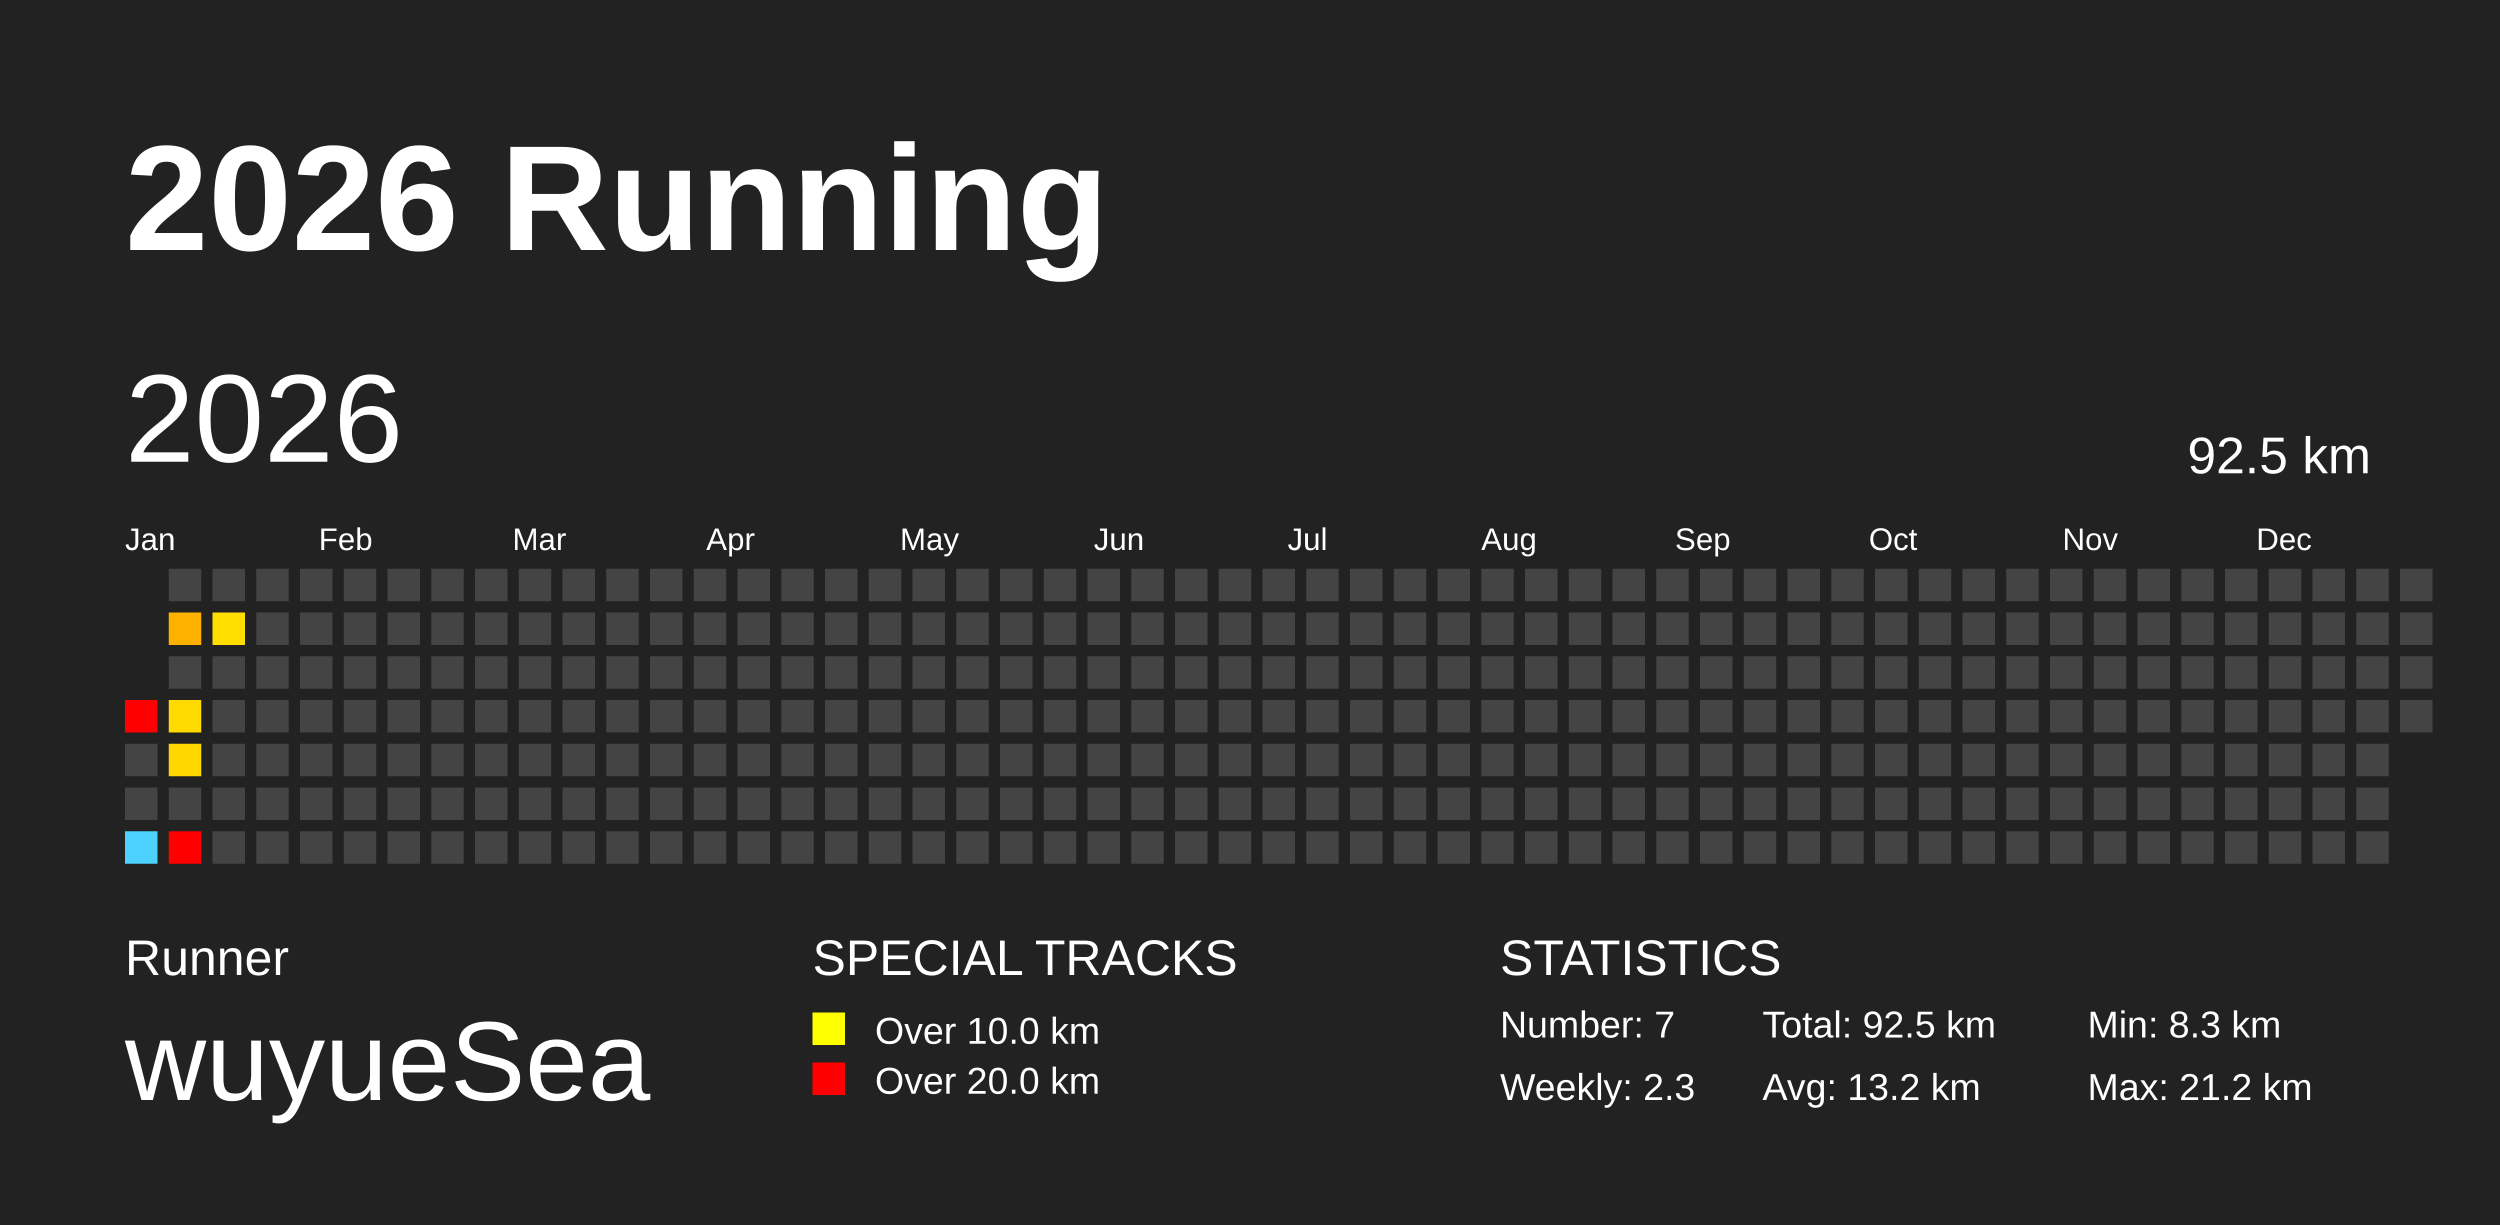
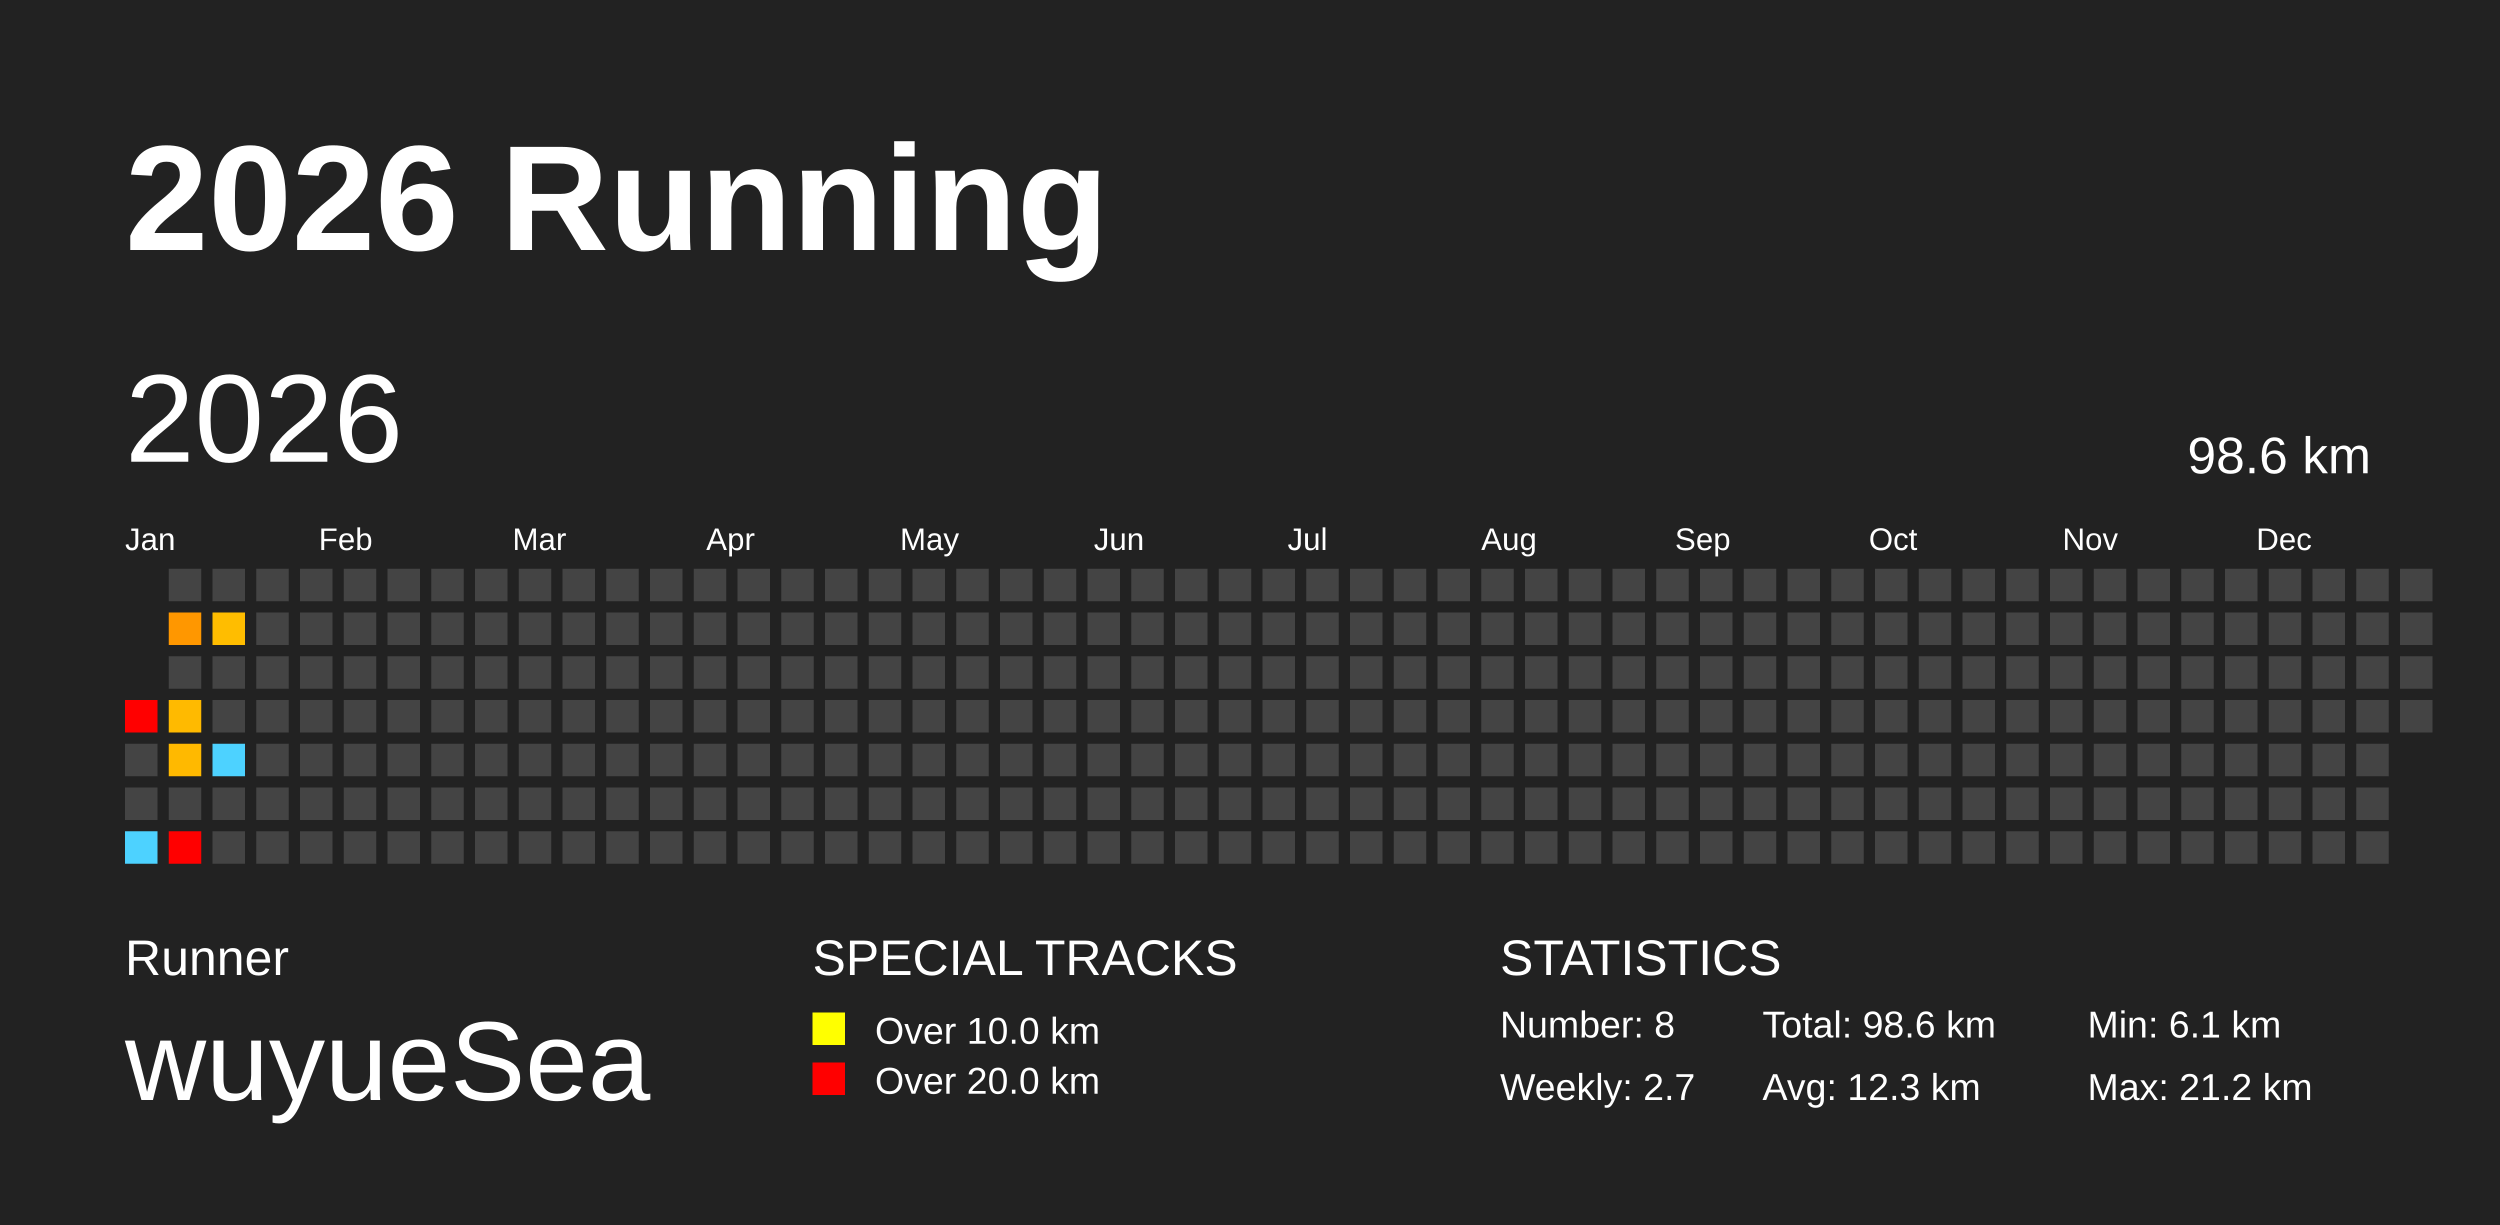
<svg xmlns="http://www.w3.org/2000/svg" baseProfile="full" height="98mm" version="1.1" viewBox="0,0,200,98" width="200mm">
  <defs />
  <rect fill="#222222" height="98" width="200" x="0" y="0" />
  <text fill="#FFFFFF" style="font-size:12px; font-family:Arial; font-weight:bold;" x="10" y="20">2026 Running</text>
  <text fill="#FFFFFF" style="font-size:4px; font-family:Arial" x="10" y="78">Runner</text>
  <text fill="#FFFFFF" style="font-size:9px; font-family:Arial" x="10" y="88">wuyueSea</text>
  <text fill="#FFFFFF" style="font-size:4px; font-family:Arial" x="65" y="78">SPECIAL TRACKS</text>
  <rect fill="yellow" height="2.6" width="2.6" x="65" y="81" />
  <text fill="#FFFFFF" style="font-size:3px; font-family:Arial" x="70" y="83.5">Over 10.0 km</text>
  <rect fill="red" height="2.6" width="2.6" x="65" y="85" />
  <text fill="#FFFFFF" style="font-size:3px; font-family:Arial" x="70" y="87.5">Over 20.0 km</text>
  <text fill="#FFFFFF" style="font-size:4px; font-family:Arial" x="120" y="78">STATISTICS</text>
-   <text fill="#FFFFFF" style="font-size:3px; font-family:Arial" x="120" y="83">Number: 7</text>
-   <text fill="#FFFFFF" style="font-size:3px; font-family:Arial" x="120" y="88">Weekly: 2.3</text>
-   <text fill="#FFFFFF" style="font-size:3px; font-family:Arial" x="141" y="83">Total: 92.5 km</text>
-   <text fill="#FFFFFF" style="font-size:3px; font-family:Arial" x="141" y="88">Avg: 13.2 km</text>
-   <text fill="#FFFFFF" style="font-size:3px; font-family:Arial" x="167" y="83">Min: 8.3 km</text>
+   <text fill="#FFFFFF" style="font-size:3px; font-family:Arial" x="120" y="83">Number: 8</text>
+   <text fill="#FFFFFF" style="font-size:3px; font-family:Arial" x="120" y="88">Weekly: 2.7</text>
+   <text fill="#FFFFFF" style="font-size:3px; font-family:Arial" x="141" y="83">Total: 98.6 km</text>
+   <text fill="#FFFFFF" style="font-size:3px; font-family:Arial" x="141" y="88">Avg: 12.3 km</text>
+   <text fill="#FFFFFF" style="font-size:3px; font-family:Arial" x="167" y="83">Min: 6.1 km</text>
  <text fill="#FFFFFF" style="font-size:3px; font-family:Arial" x="167" y="88">Max: 21.2 km</text>
  <text dominant-baseline="hanging" fill="#FFFFFF" style="font-size:10.0px; font-family:Arial;" x="10" y="30">2026</text>
-   <text dominant-baseline="hanging" fill="#FFFFFF" style="font-size:4.125px; font-family:Arial;" x="175" y="35">92.5 km</text>
+   <text dominant-baseline="hanging" fill="#FFFFFF" style="font-size:4.125px; font-family:Arial;" x="175" y="35">98.6 km</text>
  <text fill="#FFFFFF" style="font-size:2.5px; font-family:Arial" x="10.0" y="44">Jan</text>
  <text fill="#FFFFFF" style="font-size:2.5px; font-family:Arial" x="25.5" y="44">Feb</text>
  <text fill="#FFFFFF" style="font-size:2.5px; font-family:Arial" x="41.0" y="44">Mar</text>
  <text fill="#FFFFFF" style="font-size:2.5px; font-family:Arial" x="56.5" y="44">Apr</text>
  <text fill="#FFFFFF" style="font-size:2.5px; font-family:Arial" x="72.0" y="44">May</text>
  <text fill="#FFFFFF" style="font-size:2.5px; font-family:Arial" x="87.5" y="44">Jun</text>
  <text fill="#FFFFFF" style="font-size:2.5px; font-family:Arial" x="103.0" y="44">Jul</text>
  <text fill="#FFFFFF" style="font-size:2.5px; font-family:Arial" x="118.5" y="44">Aug</text>
  <text fill="#FFFFFF" style="font-size:2.5px; font-family:Arial" x="134.0" y="44">Sep</text>
  <text fill="#FFFFFF" style="font-size:2.5px; font-family:Arial" x="149.5" y="44">Oct</text>
  <text fill="#FFFFFF" style="font-size:2.5px; font-family:Arial" x="165.0" y="44">Nov</text>
  <text fill="#FFFFFF" style="font-size:2.5px; font-family:Arial" x="180.5" y="44">Dec</text>
  <rect fill="red" height="2.6" width="2.6" x="10.0" y="56.0" />
  <rect fill="#444444" height="2.6" width="2.6" x="10.0" y="59.5" />
  <rect fill="#444444" height="2.6" width="2.6" x="10.0" y="63.0" />
  <rect fill="#4dd2ff" height="2.6" width="2.6" x="10.0" y="66.5" />
  <rect fill="#444444" height="2.6" width="2.6" x="13.5" y="45.5" />
-   <rect fill="#ffb100" height="2.6" width="2.6" x="13.5" y="49.0" />
+   <rect fill="#ff9700" height="2.6" width="2.6" x="13.5" y="49.0" />
  <rect fill="#444444" height="2.6" width="2.6" x="13.5" y="52.5" />
-   <rect fill="#ffda00" height="2.6" width="2.6" x="13.5" y="56.0" />
-   <rect fill="#ffd800" height="2.6" width="2.6" x="13.5" y="59.5" />
+   <rect fill="#ffba00" height="2.6" width="2.6" x="13.5" y="56.0" />
+   <rect fill="#ffb900" height="2.6" width="2.6" x="13.5" y="59.5" />
  <rect fill="#444444" height="2.6" width="2.6" x="13.5" y="63.0" />
  <rect fill="red" height="2.6" width="2.6" x="13.5" y="66.5" />
  <rect fill="#444444" height="2.6" width="2.6" x="17.0" y="45.5" />
-   <rect fill="#ffde00" height="2.6" width="2.6" x="17.0" y="49.0" />
+   <rect fill="#ffbd00" height="2.6" width="2.6" x="17.0" y="49.0" />
  <rect fill="#444444" height="2.6" width="2.6" x="17.0" y="52.5" />
  <rect fill="#444444" height="2.6" width="2.6" x="17.0" y="56.0" />
-   <rect fill="#444444" height="2.6" width="2.6" x="17.0" y="59.5" />
+   <rect fill="#4dd2ff" height="2.6" width="2.6" x="17.0" y="59.5" />
  <rect fill="#444444" height="2.6" width="2.6" x="17.0" y="63.0" />
  <rect fill="#444444" height="2.6" width="2.6" x="17.0" y="66.5" />
  <rect fill="#444444" height="2.6" width="2.6" x="20.5" y="45.5" />
  <rect fill="#444444" height="2.6" width="2.6" x="20.5" y="49.0" />
  <rect fill="#444444" height="2.6" width="2.6" x="20.5" y="52.5" />
  <rect fill="#444444" height="2.6" width="2.6" x="20.5" y="56.0" />
  <rect fill="#444444" height="2.6" width="2.6" x="20.5" y="59.5" />
  <rect fill="#444444" height="2.6" width="2.6" x="20.5" y="63.0" />
  <rect fill="#444444" height="2.6" width="2.6" x="20.5" y="66.5" />
  <rect fill="#444444" height="2.6" width="2.6" x="24.0" y="45.5" />
  <rect fill="#444444" height="2.6" width="2.6" x="24.0" y="49.0" />
  <rect fill="#444444" height="2.6" width="2.6" x="24.0" y="52.5" />
  <rect fill="#444444" height="2.6" width="2.6" x="24.0" y="56.0" />
  <rect fill="#444444" height="2.6" width="2.6" x="24.0" y="59.5" />
  <rect fill="#444444" height="2.6" width="2.6" x="24.0" y="63.0" />
  <rect fill="#444444" height="2.6" width="2.6" x="24.0" y="66.5" />
  <rect fill="#444444" height="2.6" width="2.6" x="27.5" y="45.5" />
  <rect fill="#444444" height="2.6" width="2.6" x="27.5" y="49.0" />
  <rect fill="#444444" height="2.6" width="2.6" x="27.5" y="52.5" />
  <rect fill="#444444" height="2.6" width="2.6" x="27.5" y="56.0" />
  <rect fill="#444444" height="2.6" width="2.6" x="27.5" y="59.5" />
  <rect fill="#444444" height="2.6" width="2.6" x="27.5" y="63.0" />
  <rect fill="#444444" height="2.6" width="2.6" x="27.5" y="66.5" />
  <rect fill="#444444" height="2.6" width="2.6" x="31.0" y="45.5" />
  <rect fill="#444444" height="2.6" width="2.6" x="31.0" y="49.0" />
  <rect fill="#444444" height="2.6" width="2.6" x="31.0" y="52.5" />
  <rect fill="#444444" height="2.6" width="2.6" x="31.0" y="56.0" />
  <rect fill="#444444" height="2.6" width="2.6" x="31.0" y="59.5" />
  <rect fill="#444444" height="2.6" width="2.6" x="31.0" y="63.0" />
  <rect fill="#444444" height="2.6" width="2.6" x="31.0" y="66.5" />
  <rect fill="#444444" height="2.6" width="2.6" x="34.5" y="45.5" />
  <rect fill="#444444" height="2.6" width="2.6" x="34.5" y="49.0" />
  <rect fill="#444444" height="2.6" width="2.6" x="34.5" y="52.5" />
  <rect fill="#444444" height="2.6" width="2.6" x="34.5" y="56.0" />
  <rect fill="#444444" height="2.6" width="2.6" x="34.5" y="59.5" />
  <rect fill="#444444" height="2.6" width="2.6" x="34.5" y="63.0" />
  <rect fill="#444444" height="2.6" width="2.6" x="34.5" y="66.5" />
  <rect fill="#444444" height="2.6" width="2.6" x="38.0" y="45.5" />
  <rect fill="#444444" height="2.6" width="2.6" x="38.0" y="49.0" />
  <rect fill="#444444" height="2.6" width="2.6" x="38.0" y="52.5" />
  <rect fill="#444444" height="2.6" width="2.6" x="38.0" y="56.0" />
  <rect fill="#444444" height="2.6" width="2.6" x="38.0" y="59.5" />
  <rect fill="#444444" height="2.6" width="2.6" x="38.0" y="63.0" />
  <rect fill="#444444" height="2.6" width="2.6" x="38.0" y="66.5" />
  <rect fill="#444444" height="2.6" width="2.6" x="41.5" y="45.5" />
  <rect fill="#444444" height="2.6" width="2.6" x="41.5" y="49.0" />
  <rect fill="#444444" height="2.6" width="2.6" x="41.5" y="52.5" />
  <rect fill="#444444" height="2.6" width="2.6" x="41.5" y="56.0" />
  <rect fill="#444444" height="2.6" width="2.6" x="41.5" y="59.5" />
  <rect fill="#444444" height="2.6" width="2.6" x="41.5" y="63.0" />
  <rect fill="#444444" height="2.6" width="2.6" x="41.5" y="66.5" />
  <rect fill="#444444" height="2.6" width="2.6" x="45.0" y="45.5" />
  <rect fill="#444444" height="2.6" width="2.6" x="45.0" y="49.0" />
  <rect fill="#444444" height="2.6" width="2.6" x="45.0" y="52.5" />
  <rect fill="#444444" height="2.6" width="2.6" x="45.0" y="56.0" />
  <rect fill="#444444" height="2.6" width="2.6" x="45.0" y="59.5" />
  <rect fill="#444444" height="2.6" width="2.6" x="45.0" y="63.0" />
  <rect fill="#444444" height="2.6" width="2.6" x="45.0" y="66.5" />
  <rect fill="#444444" height="2.6" width="2.6" x="48.5" y="45.5" />
  <rect fill="#444444" height="2.6" width="2.6" x="48.5" y="49.0" />
  <rect fill="#444444" height="2.6" width="2.6" x="48.5" y="52.5" />
  <rect fill="#444444" height="2.6" width="2.6" x="48.5" y="56.0" />
  <rect fill="#444444" height="2.6" width="2.6" x="48.5" y="59.5" />
  <rect fill="#444444" height="2.6" width="2.6" x="48.5" y="63.0" />
  <rect fill="#444444" height="2.6" width="2.6" x="48.5" y="66.5" />
  <rect fill="#444444" height="2.6" width="2.6" x="52.0" y="45.5" />
  <rect fill="#444444" height="2.6" width="2.6" x="52.0" y="49.0" />
  <rect fill="#444444" height="2.6" width="2.6" x="52.0" y="52.5" />
  <rect fill="#444444" height="2.6" width="2.6" x="52.0" y="56.0" />
  <rect fill="#444444" height="2.6" width="2.6" x="52.0" y="59.5" />
  <rect fill="#444444" height="2.6" width="2.6" x="52.0" y="63.0" />
  <rect fill="#444444" height="2.6" width="2.6" x="52.0" y="66.5" />
  <rect fill="#444444" height="2.6" width="2.6" x="55.5" y="45.5" />
  <rect fill="#444444" height="2.6" width="2.6" x="55.5" y="49.0" />
  <rect fill="#444444" height="2.6" width="2.6" x="55.5" y="52.5" />
  <rect fill="#444444" height="2.6" width="2.6" x="55.5" y="56.0" />
  <rect fill="#444444" height="2.6" width="2.6" x="55.5" y="59.5" />
  <rect fill="#444444" height="2.6" width="2.6" x="55.5" y="63.0" />
  <rect fill="#444444" height="2.6" width="2.6" x="55.5" y="66.5" />
  <rect fill="#444444" height="2.6" width="2.6" x="59.0" y="45.5" />
  <rect fill="#444444" height="2.6" width="2.6" x="59.0" y="49.0" />
  <rect fill="#444444" height="2.6" width="2.6" x="59.0" y="52.5" />
  <rect fill="#444444" height="2.6" width="2.6" x="59.0" y="56.0" />
  <rect fill="#444444" height="2.6" width="2.6" x="59.0" y="59.5" />
  <rect fill="#444444" height="2.6" width="2.6" x="59.0" y="63.0" />
  <rect fill="#444444" height="2.6" width="2.6" x="59.0" y="66.5" />
  <rect fill="#444444" height="2.6" width="2.6" x="62.5" y="45.5" />
  <rect fill="#444444" height="2.6" width="2.6" x="62.5" y="49.0" />
  <rect fill="#444444" height="2.6" width="2.6" x="62.5" y="52.5" />
  <rect fill="#444444" height="2.6" width="2.6" x="62.5" y="56.0" />
  <rect fill="#444444" height="2.6" width="2.6" x="62.5" y="59.5" />
  <rect fill="#444444" height="2.6" width="2.6" x="62.5" y="63.0" />
  <rect fill="#444444" height="2.6" width="2.6" x="62.5" y="66.5" />
  <rect fill="#444444" height="2.6" width="2.6" x="66.0" y="45.5" />
  <rect fill="#444444" height="2.6" width="2.6" x="66.0" y="49.0" />
  <rect fill="#444444" height="2.6" width="2.6" x="66.0" y="52.5" />
  <rect fill="#444444" height="2.6" width="2.6" x="66.0" y="56.0" />
  <rect fill="#444444" height="2.6" width="2.6" x="66.0" y="59.5" />
  <rect fill="#444444" height="2.6" width="2.6" x="66.0" y="63.0" />
  <rect fill="#444444" height="2.6" width="2.6" x="66.0" y="66.5" />
  <rect fill="#444444" height="2.6" width="2.6" x="69.5" y="45.5" />
  <rect fill="#444444" height="2.6" width="2.6" x="69.5" y="49.0" />
  <rect fill="#444444" height="2.6" width="2.6" x="69.5" y="52.5" />
  <rect fill="#444444" height="2.6" width="2.6" x="69.5" y="56.0" />
  <rect fill="#444444" height="2.6" width="2.6" x="69.5" y="59.5" />
  <rect fill="#444444" height="2.6" width="2.6" x="69.5" y="63.0" />
  <rect fill="#444444" height="2.6" width="2.6" x="69.5" y="66.5" />
  <rect fill="#444444" height="2.6" width="2.6" x="73.0" y="45.5" />
  <rect fill="#444444" height="2.6" width="2.6" x="73.0" y="49.0" />
  <rect fill="#444444" height="2.6" width="2.6" x="73.0" y="52.5" />
  <rect fill="#444444" height="2.6" width="2.6" x="73.0" y="56.0" />
  <rect fill="#444444" height="2.6" width="2.6" x="73.0" y="59.5" />
  <rect fill="#444444" height="2.6" width="2.6" x="73.0" y="63.0" />
  <rect fill="#444444" height="2.6" width="2.6" x="73.0" y="66.5" />
  <rect fill="#444444" height="2.6" width="2.6" x="76.5" y="45.5" />
  <rect fill="#444444" height="2.6" width="2.6" x="76.5" y="49.0" />
  <rect fill="#444444" height="2.6" width="2.6" x="76.5" y="52.5" />
  <rect fill="#444444" height="2.6" width="2.6" x="76.5" y="56.0" />
  <rect fill="#444444" height="2.6" width="2.6" x="76.5" y="59.5" />
  <rect fill="#444444" height="2.6" width="2.6" x="76.5" y="63.0" />
  <rect fill="#444444" height="2.6" width="2.6" x="76.5" y="66.5" />
  <rect fill="#444444" height="2.6" width="2.6" x="80.0" y="45.5" />
  <rect fill="#444444" height="2.6" width="2.6" x="80.0" y="49.0" />
  <rect fill="#444444" height="2.6" width="2.6" x="80.0" y="52.5" />
  <rect fill="#444444" height="2.6" width="2.6" x="80.0" y="56.0" />
  <rect fill="#444444" height="2.6" width="2.6" x="80.0" y="59.5" />
  <rect fill="#444444" height="2.6" width="2.6" x="80.0" y="63.0" />
  <rect fill="#444444" height="2.6" width="2.6" x="80.0" y="66.5" />
  <rect fill="#444444" height="2.6" width="2.6" x="83.5" y="45.5" />
  <rect fill="#444444" height="2.6" width="2.6" x="83.5" y="49.0" />
  <rect fill="#444444" height="2.6" width="2.6" x="83.5" y="52.5" />
  <rect fill="#444444" height="2.6" width="2.6" x="83.5" y="56.0" />
  <rect fill="#444444" height="2.6" width="2.6" x="83.5" y="59.5" />
  <rect fill="#444444" height="2.6" width="2.6" x="83.5" y="63.0" />
  <rect fill="#444444" height="2.6" width="2.6" x="83.5" y="66.5" />
  <rect fill="#444444" height="2.6" width="2.6" x="87.0" y="45.5" />
  <rect fill="#444444" height="2.6" width="2.6" x="87.0" y="49.0" />
  <rect fill="#444444" height="2.6" width="2.6" x="87.0" y="52.5" />
  <rect fill="#444444" height="2.6" width="2.6" x="87.0" y="56.0" />
  <rect fill="#444444" height="2.6" width="2.6" x="87.0" y="59.5" />
  <rect fill="#444444" height="2.6" width="2.6" x="87.0" y="63.0" />
  <rect fill="#444444" height="2.6" width="2.6" x="87.0" y="66.5" />
  <rect fill="#444444" height="2.6" width="2.6" x="90.5" y="45.5" />
  <rect fill="#444444" height="2.6" width="2.6" x="90.5" y="49.0" />
  <rect fill="#444444" height="2.6" width="2.6" x="90.5" y="52.5" />
  <rect fill="#444444" height="2.6" width="2.6" x="90.5" y="56.0" />
  <rect fill="#444444" height="2.6" width="2.6" x="90.5" y="59.5" />
  <rect fill="#444444" height="2.6" width="2.6" x="90.5" y="63.0" />
  <rect fill="#444444" height="2.6" width="2.6" x="90.5" y="66.5" />
  <rect fill="#444444" height="2.6" width="2.6" x="94.0" y="45.5" />
  <rect fill="#444444" height="2.6" width="2.6" x="94.0" y="49.0" />
  <rect fill="#444444" height="2.6" width="2.6" x="94.0" y="52.5" />
  <rect fill="#444444" height="2.6" width="2.6" x="94.0" y="56.0" />
  <rect fill="#444444" height="2.6" width="2.6" x="94.0" y="59.5" />
  <rect fill="#444444" height="2.6" width="2.6" x="94.0" y="63.0" />
  <rect fill="#444444" height="2.6" width="2.6" x="94.0" y="66.5" />
  <rect fill="#444444" height="2.6" width="2.6" x="97.5" y="45.5" />
  <rect fill="#444444" height="2.6" width="2.6" x="97.5" y="49.0" />
  <rect fill="#444444" height="2.6" width="2.6" x="97.5" y="52.5" />
  <rect fill="#444444" height="2.6" width="2.6" x="97.5" y="56.0" />
  <rect fill="#444444" height="2.6" width="2.6" x="97.5" y="59.5" />
  <rect fill="#444444" height="2.6" width="2.6" x="97.5" y="63.0" />
  <rect fill="#444444" height="2.6" width="2.6" x="97.5" y="66.5" />
  <rect fill="#444444" height="2.6" width="2.6" x="101.0" y="45.5" />
  <rect fill="#444444" height="2.6" width="2.6" x="101.0" y="49.0" />
  <rect fill="#444444" height="2.6" width="2.6" x="101.0" y="52.5" />
  <rect fill="#444444" height="2.6" width="2.6" x="101.0" y="56.0" />
  <rect fill="#444444" height="2.6" width="2.6" x="101.0" y="59.5" />
  <rect fill="#444444" height="2.6" width="2.6" x="101.0" y="63.0" />
  <rect fill="#444444" height="2.6" width="2.6" x="101.0" y="66.5" />
  <rect fill="#444444" height="2.6" width="2.6" x="104.5" y="45.5" />
  <rect fill="#444444" height="2.6" width="2.6" x="104.5" y="49.0" />
  <rect fill="#444444" height="2.6" width="2.6" x="104.5" y="52.5" />
  <rect fill="#444444" height="2.6" width="2.6" x="104.5" y="56.0" />
  <rect fill="#444444" height="2.6" width="2.6" x="104.5" y="59.5" />
  <rect fill="#444444" height="2.6" width="2.6" x="104.5" y="63.0" />
  <rect fill="#444444" height="2.6" width="2.6" x="104.5" y="66.5" />
  <rect fill="#444444" height="2.6" width="2.6" x="108.0" y="45.5" />
  <rect fill="#444444" height="2.6" width="2.6" x="108.0" y="49.0" />
  <rect fill="#444444" height="2.6" width="2.6" x="108.0" y="52.5" />
  <rect fill="#444444" height="2.6" width="2.6" x="108.0" y="56.0" />
  <rect fill="#444444" height="2.6" width="2.6" x="108.0" y="59.5" />
  <rect fill="#444444" height="2.6" width="2.6" x="108.0" y="63.0" />
  <rect fill="#444444" height="2.6" width="2.6" x="108.0" y="66.5" />
  <rect fill="#444444" height="2.6" width="2.6" x="111.5" y="45.5" />
  <rect fill="#444444" height="2.6" width="2.6" x="111.5" y="49.0" />
  <rect fill="#444444" height="2.6" width="2.6" x="111.5" y="52.5" />
  <rect fill="#444444" height="2.6" width="2.6" x="111.5" y="56.0" />
  <rect fill="#444444" height="2.6" width="2.6" x="111.5" y="59.5" />
  <rect fill="#444444" height="2.6" width="2.6" x="111.5" y="63.0" />
  <rect fill="#444444" height="2.6" width="2.6" x="111.5" y="66.5" />
  <rect fill="#444444" height="2.6" width="2.6" x="115.0" y="45.5" />
  <rect fill="#444444" height="2.6" width="2.6" x="115.0" y="49.0" />
  <rect fill="#444444" height="2.6" width="2.6" x="115.0" y="52.5" />
  <rect fill="#444444" height="2.6" width="2.6" x="115.0" y="56.0" />
  <rect fill="#444444" height="2.6" width="2.6" x="115.0" y="59.5" />
  <rect fill="#444444" height="2.6" width="2.6" x="115.0" y="63.0" />
  <rect fill="#444444" height="2.6" width="2.6" x="115.0" y="66.5" />
  <rect fill="#444444" height="2.6" width="2.6" x="118.5" y="45.5" />
  <rect fill="#444444" height="2.6" width="2.6" x="118.5" y="49.0" />
  <rect fill="#444444" height="2.6" width="2.6" x="118.5" y="52.5" />
  <rect fill="#444444" height="2.6" width="2.6" x="118.5" y="56.0" />
  <rect fill="#444444" height="2.6" width="2.6" x="118.5" y="59.5" />
  <rect fill="#444444" height="2.6" width="2.6" x="118.5" y="63.0" />
  <rect fill="#444444" height="2.6" width="2.6" x="118.5" y="66.5" />
  <rect fill="#444444" height="2.6" width="2.6" x="122.0" y="45.5" />
  <rect fill="#444444" height="2.6" width="2.6" x="122.0" y="49.0" />
  <rect fill="#444444" height="2.6" width="2.6" x="122.0" y="52.5" />
  <rect fill="#444444" height="2.6" width="2.6" x="122.0" y="56.0" />
  <rect fill="#444444" height="2.6" width="2.6" x="122.0" y="59.5" />
  <rect fill="#444444" height="2.6" width="2.6" x="122.0" y="63.0" />
  <rect fill="#444444" height="2.6" width="2.6" x="122.0" y="66.5" />
  <rect fill="#444444" height="2.6" width="2.6" x="125.5" y="45.5" />
  <rect fill="#444444" height="2.6" width="2.6" x="125.5" y="49.0" />
  <rect fill="#444444" height="2.6" width="2.6" x="125.5" y="52.5" />
  <rect fill="#444444" height="2.6" width="2.6" x="125.5" y="56.0" />
  <rect fill="#444444" height="2.6" width="2.6" x="125.5" y="59.5" />
  <rect fill="#444444" height="2.6" width="2.6" x="125.5" y="63.0" />
  <rect fill="#444444" height="2.6" width="2.6" x="125.5" y="66.5" />
  <rect fill="#444444" height="2.6" width="2.6" x="129.0" y="45.5" />
  <rect fill="#444444" height="2.6" width="2.6" x="129.0" y="49.0" />
  <rect fill="#444444" height="2.6" width="2.6" x="129.0" y="52.5" />
  <rect fill="#444444" height="2.6" width="2.6" x="129.0" y="56.0" />
  <rect fill="#444444" height="2.6" width="2.6" x="129.0" y="59.5" />
  <rect fill="#444444" height="2.6" width="2.6" x="129.0" y="63.0" />
  <rect fill="#444444" height="2.6" width="2.6" x="129.0" y="66.5" />
  <rect fill="#444444" height="2.6" width="2.6" x="132.5" y="45.5" />
  <rect fill="#444444" height="2.6" width="2.6" x="132.5" y="49.0" />
  <rect fill="#444444" height="2.6" width="2.6" x="132.5" y="52.5" />
  <rect fill="#444444" height="2.6" width="2.6" x="132.5" y="56.0" />
  <rect fill="#444444" height="2.6" width="2.6" x="132.5" y="59.5" />
  <rect fill="#444444" height="2.6" width="2.6" x="132.5" y="63.0" />
  <rect fill="#444444" height="2.6" width="2.6" x="132.5" y="66.5" />
  <rect fill="#444444" height="2.6" width="2.6" x="136.0" y="45.5" />
  <rect fill="#444444" height="2.6" width="2.6" x="136.0" y="49.0" />
  <rect fill="#444444" height="2.6" width="2.6" x="136.0" y="52.5" />
  <rect fill="#444444" height="2.6" width="2.6" x="136.0" y="56.0" />
  <rect fill="#444444" height="2.6" width="2.6" x="136.0" y="59.5" />
  <rect fill="#444444" height="2.6" width="2.6" x="136.0" y="63.0" />
  <rect fill="#444444" height="2.6" width="2.6" x="136.0" y="66.5" />
  <rect fill="#444444" height="2.6" width="2.6" x="139.5" y="45.5" />
  <rect fill="#444444" height="2.6" width="2.6" x="139.5" y="49.0" />
  <rect fill="#444444" height="2.6" width="2.6" x="139.5" y="52.5" />
  <rect fill="#444444" height="2.6" width="2.6" x="139.5" y="56.0" />
  <rect fill="#444444" height="2.6" width="2.6" x="139.5" y="59.5" />
  <rect fill="#444444" height="2.6" width="2.6" x="139.5" y="63.0" />
  <rect fill="#444444" height="2.6" width="2.6" x="139.5" y="66.5" />
  <rect fill="#444444" height="2.6" width="2.6" x="143.0" y="45.5" />
  <rect fill="#444444" height="2.6" width="2.6" x="143.0" y="49.0" />
  <rect fill="#444444" height="2.6" width="2.6" x="143.0" y="52.5" />
  <rect fill="#444444" height="2.6" width="2.6" x="143.0" y="56.0" />
  <rect fill="#444444" height="2.6" width="2.6" x="143.0" y="59.5" />
  <rect fill="#444444" height="2.6" width="2.6" x="143.0" y="63.0" />
  <rect fill="#444444" height="2.6" width="2.6" x="143.0" y="66.5" />
  <rect fill="#444444" height="2.6" width="2.6" x="146.5" y="45.5" />
  <rect fill="#444444" height="2.6" width="2.6" x="146.5" y="49.0" />
  <rect fill="#444444" height="2.6" width="2.6" x="146.5" y="52.5" />
  <rect fill="#444444" height="2.6" width="2.6" x="146.5" y="56.0" />
  <rect fill="#444444" height="2.6" width="2.6" x="146.5" y="59.5" />
  <rect fill="#444444" height="2.6" width="2.6" x="146.5" y="63.0" />
  <rect fill="#444444" height="2.6" width="2.6" x="146.5" y="66.5" />
  <rect fill="#444444" height="2.6" width="2.6" x="150.0" y="45.5" />
  <rect fill="#444444" height="2.6" width="2.6" x="150.0" y="49.0" />
  <rect fill="#444444" height="2.6" width="2.6" x="150.0" y="52.5" />
  <rect fill="#444444" height="2.6" width="2.6" x="150.0" y="56.0" />
  <rect fill="#444444" height="2.6" width="2.6" x="150.0" y="59.5" />
  <rect fill="#444444" height="2.6" width="2.6" x="150.0" y="63.0" />
  <rect fill="#444444" height="2.6" width="2.6" x="150.0" y="66.5" />
  <rect fill="#444444" height="2.6" width="2.6" x="153.5" y="45.5" />
  <rect fill="#444444" height="2.6" width="2.6" x="153.5" y="49.0" />
  <rect fill="#444444" height="2.6" width="2.6" x="153.5" y="52.5" />
  <rect fill="#444444" height="2.6" width="2.6" x="153.5" y="56.0" />
  <rect fill="#444444" height="2.6" width="2.6" x="153.5" y="59.5" />
  <rect fill="#444444" height="2.6" width="2.6" x="153.5" y="63.0" />
  <rect fill="#444444" height="2.6" width="2.6" x="153.5" y="66.5" />
  <rect fill="#444444" height="2.6" width="2.6" x="157.0" y="45.5" />
  <rect fill="#444444" height="2.6" width="2.6" x="157.0" y="49.0" />
  <rect fill="#444444" height="2.6" width="2.6" x="157.0" y="52.5" />
  <rect fill="#444444" height="2.6" width="2.6" x="157.0" y="56.0" />
  <rect fill="#444444" height="2.6" width="2.6" x="157.0" y="59.5" />
  <rect fill="#444444" height="2.6" width="2.6" x="157.0" y="63.0" />
  <rect fill="#444444" height="2.6" width="2.6" x="157.0" y="66.5" />
  <rect fill="#444444" height="2.6" width="2.6" x="160.5" y="45.5" />
  <rect fill="#444444" height="2.6" width="2.6" x="160.5" y="49.0" />
  <rect fill="#444444" height="2.6" width="2.6" x="160.5" y="52.5" />
  <rect fill="#444444" height="2.6" width="2.6" x="160.5" y="56.0" />
  <rect fill="#444444" height="2.6" width="2.6" x="160.5" y="59.5" />
  <rect fill="#444444" height="2.6" width="2.6" x="160.5" y="63.0" />
  <rect fill="#444444" height="2.6" width="2.6" x="160.5" y="66.5" />
  <rect fill="#444444" height="2.6" width="2.6" x="164.0" y="45.5" />
  <rect fill="#444444" height="2.6" width="2.6" x="164.0" y="49.0" />
  <rect fill="#444444" height="2.6" width="2.6" x="164.0" y="52.5" />
  <rect fill="#444444" height="2.6" width="2.6" x="164.0" y="56.0" />
  <rect fill="#444444" height="2.6" width="2.6" x="164.0" y="59.5" />
  <rect fill="#444444" height="2.6" width="2.6" x="164.0" y="63.0" />
  <rect fill="#444444" height="2.6" width="2.6" x="164.0" y="66.5" />
  <rect fill="#444444" height="2.6" width="2.6" x="167.5" y="45.5" />
  <rect fill="#444444" height="2.6" width="2.6" x="167.5" y="49.0" />
  <rect fill="#444444" height="2.6" width="2.6" x="167.5" y="52.5" />
  <rect fill="#444444" height="2.6" width="2.6" x="167.5" y="56.0" />
  <rect fill="#444444" height="2.6" width="2.6" x="167.5" y="59.5" />
  <rect fill="#444444" height="2.6" width="2.6" x="167.5" y="63.0" />
  <rect fill="#444444" height="2.6" width="2.6" x="167.5" y="66.5" />
  <rect fill="#444444" height="2.6" width="2.6" x="171.0" y="45.5" />
  <rect fill="#444444" height="2.6" width="2.6" x="171.0" y="49.0" />
  <rect fill="#444444" height="2.6" width="2.6" x="171.0" y="52.5" />
  <rect fill="#444444" height="2.6" width="2.6" x="171.0" y="56.0" />
  <rect fill="#444444" height="2.6" width="2.6" x="171.0" y="59.5" />
  <rect fill="#444444" height="2.6" width="2.6" x="171.0" y="63.0" />
  <rect fill="#444444" height="2.6" width="2.6" x="171.0" y="66.5" />
  <rect fill="#444444" height="2.6" width="2.6" x="174.5" y="45.5" />
  <rect fill="#444444" height="2.6" width="2.6" x="174.5" y="49.0" />
  <rect fill="#444444" height="2.6" width="2.6" x="174.5" y="52.5" />
  <rect fill="#444444" height="2.6" width="2.6" x="174.5" y="56.0" />
  <rect fill="#444444" height="2.6" width="2.6" x="174.5" y="59.5" />
  <rect fill="#444444" height="2.6" width="2.6" x="174.5" y="63.0" />
  <rect fill="#444444" height="2.6" width="2.6" x="174.5" y="66.5" />
  <rect fill="#444444" height="2.6" width="2.6" x="178.0" y="45.5" />
  <rect fill="#444444" height="2.6" width="2.6" x="178.0" y="49.0" />
  <rect fill="#444444" height="2.6" width="2.6" x="178.0" y="52.5" />
  <rect fill="#444444" height="2.6" width="2.6" x="178.0" y="56.0" />
  <rect fill="#444444" height="2.6" width="2.6" x="178.0" y="59.5" />
  <rect fill="#444444" height="2.6" width="2.6" x="178.0" y="63.0" />
  <rect fill="#444444" height="2.6" width="2.6" x="178.0" y="66.5" />
  <rect fill="#444444" height="2.6" width="2.6" x="181.5" y="45.5" />
  <rect fill="#444444" height="2.6" width="2.6" x="181.5" y="49.0" />
  <rect fill="#444444" height="2.6" width="2.6" x="181.5" y="52.5" />
  <rect fill="#444444" height="2.6" width="2.6" x="181.5" y="56.0" />
  <rect fill="#444444" height="2.6" width="2.6" x="181.5" y="59.5" />
  <rect fill="#444444" height="2.6" width="2.6" x="181.5" y="63.0" />
  <rect fill="#444444" height="2.6" width="2.6" x="181.5" y="66.5" />
  <rect fill="#444444" height="2.6" width="2.6" x="185.0" y="45.5" />
  <rect fill="#444444" height="2.6" width="2.6" x="185.0" y="49.0" />
  <rect fill="#444444" height="2.6" width="2.6" x="185.0" y="52.5" />
  <rect fill="#444444" height="2.6" width="2.6" x="185.0" y="56.0" />
  <rect fill="#444444" height="2.6" width="2.6" x="185.0" y="59.5" />
  <rect fill="#444444" height="2.6" width="2.6" x="185.0" y="63.0" />
  <rect fill="#444444" height="2.6" width="2.6" x="185.0" y="66.5" />
  <rect fill="#444444" height="2.6" width="2.6" x="188.5" y="45.5" />
  <rect fill="#444444" height="2.6" width="2.6" x="188.5" y="49.0" />
  <rect fill="#444444" height="2.6" width="2.6" x="188.5" y="52.5" />
  <rect fill="#444444" height="2.6" width="2.6" x="188.5" y="56.0" />
  <rect fill="#444444" height="2.6" width="2.6" x="188.5" y="59.5" />
  <rect fill="#444444" height="2.6" width="2.6" x="188.5" y="63.0" />
  <rect fill="#444444" height="2.6" width="2.6" x="188.5" y="66.5" />
  <rect fill="#444444" height="2.6" width="2.6" x="192.0" y="45.5" />
  <rect fill="#444444" height="2.6" width="2.6" x="192.0" y="49.0" />
  <rect fill="#444444" height="2.6" width="2.6" x="192.0" y="52.5" />
  <rect fill="#444444" height="2.6" width="2.6" x="192.0" y="56.0" />
</svg>
